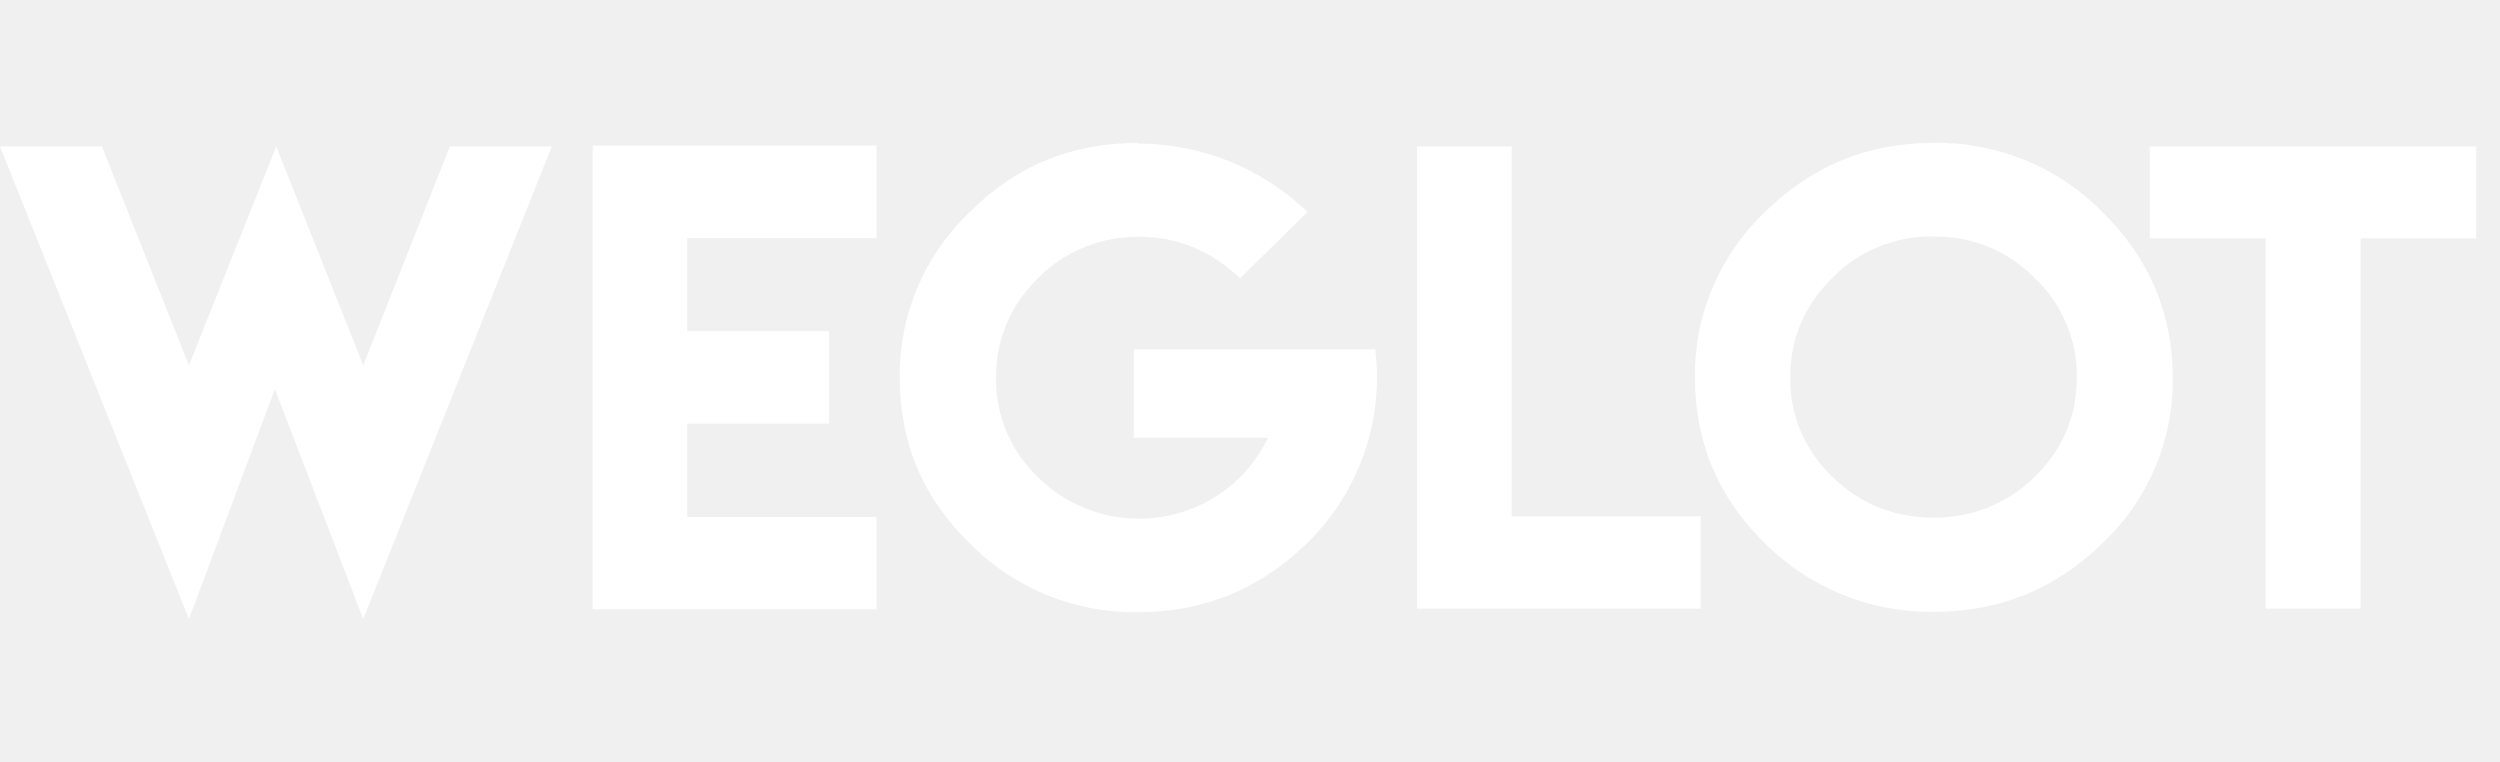
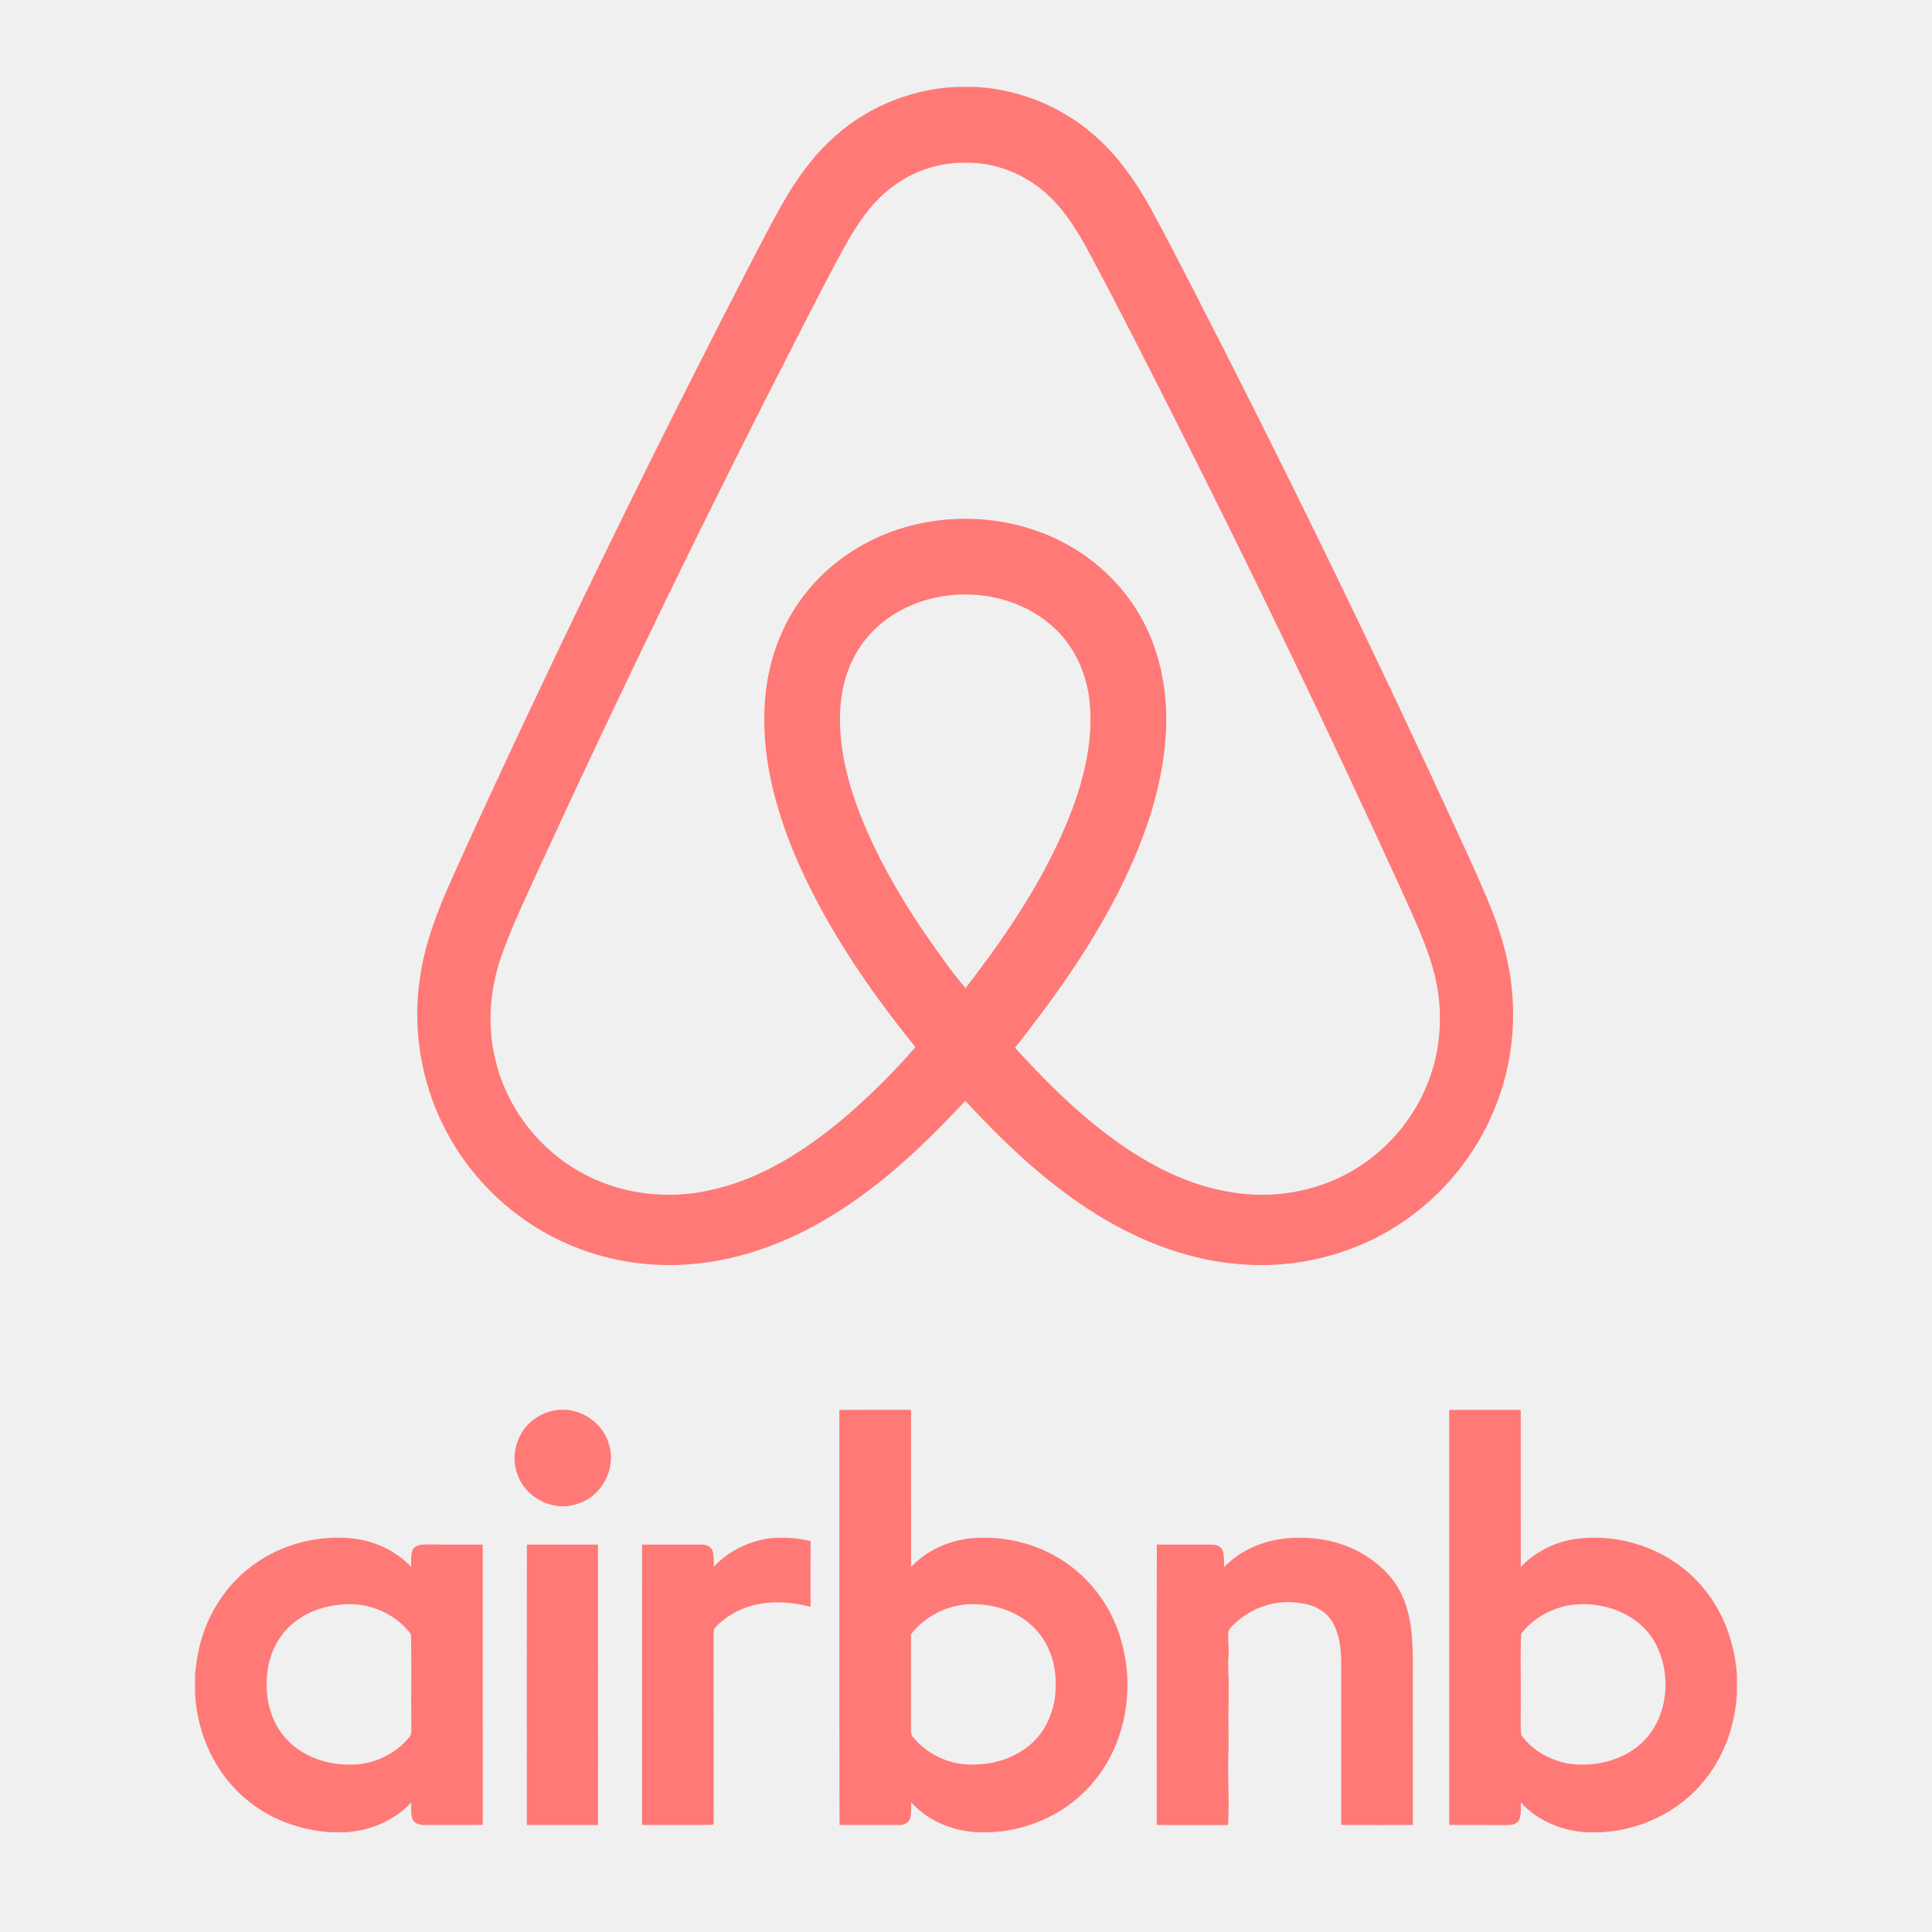
- <svg xmlns="http://www.w3.org/2000/svg" width="105" height="32" viewBox="0 0 105 32" fill="none">
-   <path d="M0 6.152H4.281L7.935 15.343L11.602 6.152L15.256 15.343L18.895 6.152H23.176L15.256 26L11.546 16.343L7.935 26L0 6.152ZM24.891 6.111H36.814V10.001H28.866V13.905H34.82V17.795H28.866V21.713H36.814V25.589H24.891V6.111ZM47.803 6.001L47.817 6.028C50.474 6.039 53.022 7.072 54.914 8.905L52.084 11.686C50.87 10.535 49.462 9.946 47.844 9.946C46.243 9.926 44.705 10.555 43.591 11.686C42.42 12.85 41.834 14.247 41.834 15.864C41.809 17.435 42.444 18.946 43.591 20.041C44.966 21.409 46.937 22.028 48.865 21.698C50.793 21.367 52.433 20.129 53.255 18.384H47.621V14.672H57.759C58.134 17.679 57.074 20.687 54.887 22.822C52.92 24.74 50.55 25.712 47.803 25.712C45.14 25.753 42.58 24.706 40.733 22.822C38.766 20.918 37.79 18.603 37.79 15.864C37.752 13.245 38.817 10.726 40.733 8.905C42.671 6.96 45.028 6.001 47.803 6.001ZM59.516 6.152H63.49V21.685H71.425V25.562H59.516V6.152ZM81.214 6.001C83.883 5.962 86.449 7.014 88.298 8.905C90.264 10.836 91.254 13.151 91.254 15.864C91.294 18.485 90.224 21.006 88.298 22.822C86.332 24.74 83.975 25.699 81.214 25.699C78.552 25.729 75.994 24.69 74.13 22.822C72.164 20.904 71.188 18.576 71.188 15.864C71.15 13.245 72.214 10.726 74.13 8.905C76.097 6.96 78.453 6.001 81.214 6.001ZM81.214 9.932C79.611 9.901 78.068 10.532 76.961 11.672C75.776 12.836 75.19 14.233 75.19 15.85C75.166 17.423 75.808 18.936 76.961 20.028C78.132 21.165 79.541 21.74 81.214 21.74C82.805 21.759 84.336 21.14 85.454 20.028C86.639 18.877 87.225 17.48 87.225 15.85C87.248 14.277 86.607 12.764 85.454 11.672C84.282 10.508 82.86 9.932 81.214 9.932ZM90.292 6.152H104V10.014H99.147V25.562H95.159V10.014H90.292V6.152Z" fill="white" />
+ <svg xmlns="http://www.w3.org/2000/svg" width="800px" height="800px" viewBox="0 0 200 200">
+   <g fill="#ff7977">
+     <path d="M156.633 104.602c-.039-3.504-.859-6.964-2.137-10.214-.986-2.516-2.131-4.966-3.249-7.425a1407.959 1407.959 0 0 0-28.003-57.54c-1.374-2.65-2.719-5.316-4.17-7.925-1.426-2.545-3.086-4.995-5.235-6.987-3.429-3.269-8.03-5.218-12.752-5.512h-2.174c-4.861.24-9.606 2.28-13.094 5.68-2.07 1.961-3.672 4.352-5.06 6.826-1.432 2.566-2.758 5.19-4.106 7.798a1418.216 1418.216 0 0 0-19.084 38.464c-3.676 7.73-7.321 15.473-10.827 23.279-1.454 3.252-2.769 6.615-3.264 10.165-.917 5.994.398 12.285 3.6 17.432 2.76 4.471 6.903 8.074 11.732 10.155a26.434 26.434 0 0 0 11.983 2.121c5.483-.291 10.77-2.261 15.409-5.136 5.175-3.176 9.601-7.4 13.722-11.822 3.832 4.13 7.933 8.071 12.667 11.16 4.572 3.008 9.785 5.186 15.268 5.704 5.955.622 12.125-.854 17.123-4.169a26.096 26.096 0 0 0 9.814-12.059 25.814 25.814 0 0 0 1.837-9.995zm-56.684-2.312c-1.495-1.76-2.812-3.664-4.135-5.554-2.226-3.265-4.25-6.678-5.878-10.284-1.334-2.992-2.405-6.133-2.823-9.395-.305-2.588-.232-5.288.718-7.745.85-2.304 2.484-4.3 4.554-5.619 4.932-3.183 11.962-2.839 16.431 1.022 2.262 1.927 3.613 4.776 3.953 7.704.445 3.892-.44 7.801-1.799 11.431-2.566 6.736-6.628 12.774-11.021 18.44zm48.393 8.255c-1.318 4.549-4.486 8.523-8.631 10.816-3.674 2.055-8.059 2.759-12.201 2.067-5.275-.821-10.008-3.62-14.109-6.924-3.014-2.422-5.728-5.19-8.328-8.043 4.105-5.192 7.972-10.624 10.926-16.562 2.578-5.2 4.537-10.834 4.723-16.681.105-3.71-.593-7.488-2.326-10.791-2.269-4.413-6.334-7.803-10.994-9.443-4.353-1.555-9.192-1.694-13.633-.428-4.188 1.185-8.013 3.702-10.634 7.191-2.307 3.042-3.622 6.782-3.927 10.575-.469 5.463.9 10.913 2.971 15.935 3.079 7.338 7.598 13.98 12.589 20.141a68.79 68.79 0 0 1-7.306 7.26c-4.052 3.429-8.688 6.414-13.94 7.55-4.246.953-8.827.479-12.721-1.491-4.561-2.273-8.063-6.554-9.384-11.475-1.01-3.615-.786-7.518.415-11.059.999-2.93 2.354-5.722 3.622-8.541a1408.352 1408.352 0 0 1 27.689-56.927c1.44-2.793 2.858-5.599 4.382-8.346 1.244-2.213 2.691-4.386 4.736-5.94a12.244 12.244 0 0 1 7.749-2.583c2.88-.034 5.743 1.027 7.946 2.878 2.176 1.807 3.646 4.279 4.966 6.743 2.984 5.605 5.85 11.275 8.717 16.939a1379.995 1379.995 0 0 1 23.582 49.054c1.139 2.564 2.358 5.108 3.125 7.814.937 3.337.968 6.941-.004 10.271zM57.249 146.038c2.464-.558 5.156 1.067 5.796 3.513.795 2.503-.785 5.413-3.301 6.137-2.458.864-5.377-.638-6.191-3.092-.772-2.068.054-4.564 1.888-5.787a5.09 5.09 0 0 1 1.808-.771zM73.891 162.195c1.484-1.613 3.575-2.624 5.729-2.946a13.452 13.452 0 0 1 4.295.272c-.018 2.271-.004 4.539-.008 6.811-2.209-.571-4.601-.689-6.769.109a8.062 8.062 0 0 0-3.1 2.037c-.186.159-.141.416-.158.637.013 6.345-.01 12.691.009 19.035-.022.244.037.519-.071.748-2.45.057-4.903.011-7.354.02.001-9.673-.008-19.348.006-29.021 2.064.009 4.129-.008 6.194.004.454-.026.938.207 1.104.65.163.53.111 1.095.123 1.644zM126.719 162.221c1.961-2.029 4.803-3.027 7.592-3.033 2.947-.074 5.967.797 8.244 2.709a8.97 8.97 0 0 1 3.115 4.687c.648 2.261.59 4.636.582 6.965.002 5.124 0 10.249.002 15.374-2.471-.004-4.941.016-7.412-.011.002-5.121 0-10.242.002-15.365 0-1.903.09-3.956-.922-5.651-.705-1.216-2.1-1.822-3.445-1.963-2.562-.41-5.238.609-7.004 2.477-.188.188-.349.426-.328.71-.024.792.096 1.587.028 2.38-.097 1.077.054 2.154.019 3.234a214.498 214.498 0 0 0-.008 6.109c-.14 2.693.104 5.395-.057 8.085-2.461-.008-4.92-.002-7.381-.003-.001-9.678-.018-19.354.009-29.031 1.903.015 3.81 0 5.712.006.492-.031 1.03.244 1.157.744.116.514.081 1.049.095 1.577zM54.539 188.924c-.001-9.677-.015-19.353.005-29.029 2.452.006 4.903.004 7.354.002.019 9.676.005 19.352.007 29.026-2.455 0-4.91-.002-7.366.001zM49.972 159.898c-1.943-.004-3.886.006-5.831-.011-.514-.003-1.17.022-1.421.562-.225.555-.139 1.171-.159 1.755-1.617-1.721-3.896-2.743-6.234-2.965-3.61-.324-7.351.677-10.25 2.869-2.388 1.764-4.153 4.315-5.077 7.125-.445 1.317-.668 2.699-.81 4.08v1.987c.207 4.159 2.057 8.273 5.284 10.954 2.434 2.062 5.562 3.214 8.731 3.415h1.652c2.512-.169 4.992-1.208 6.706-3.08.016.587-.067 1.209.153 1.771.229.455.769.58 1.238.562 2.005-.005 4.013.002 6.02-.009 0-9.669.006-19.342-.002-29.015zm-7.638 19.983c-1.5 1.796-3.843 2.858-6.183 2.784-2.508.019-5.111-.942-6.736-2.909-1.585-1.878-2.064-4.49-1.704-6.877.269-1.932 1.254-3.785 2.81-4.984 1.411-1.114 3.19-1.688 4.971-1.812 2.653-.232 5.45.938 7.046 3.08.09 3.154.002 6.316.042 9.475-.026.416.089.917-.246 1.243zM115.51 168.201c-1.142-2.793-3.168-5.221-5.736-6.805-2.645-1.646-5.817-2.39-8.918-2.179-2.449.161-4.842 1.206-6.542 2.992-.01-5.421 0-10.839-.005-16.26-2.472.001-4.946-.011-7.418.007.013 14.318-.021 28.643.018 42.96 2.047.005 4.096.01 6.144.005.509.04 1.058-.24 1.198-.755.101-.524.064-1.065.067-1.596 1.718 1.911 4.242 2.948 6.78 3.101h1.514c4.109-.206 8.138-2.132 10.717-5.361 3.612-4.429 4.317-10.867 2.181-16.109zm-8.645 12.214c-1.656 1.537-3.948 2.274-6.186 2.252-2.335.054-4.668-1.019-6.147-2.826-.183-.188-.243-.442-.228-.692.002-3.322.005-6.643 0-9.963 1.42-1.852 3.693-3.006 6.018-3.125 2.357-.069 4.83.623 6.56 2.285 1.648 1.529 2.452 3.822 2.4 6.043.048 2.218-.778 4.496-2.417 6.026zM176.503 164.609c-3.144-4.004-8.519-6.024-13.53-5.275-2.093.33-4.076 1.334-5.539 2.874-.016-5.418 0-10.836-.008-16.256-2.468-.003-4.934-.005-7.4.002-.002 14.319 0 28.642 0 42.963 1.945.015 3.895-.003 5.84.015.511.008 1.15-.033 1.412-.555.227-.564.142-1.193.158-1.786 1.705 1.868 4.174 2.9 6.672 3.082h1.666c4.064-.221 8.037-2.118 10.611-5.298 2.102-2.536 3.236-5.784 3.424-9.055v-1.941c-.233-3.158-1.299-6.294-3.306-8.77zm-5.776 14.972c-1.957 2.519-5.41 3.456-8.473 2.967-1.865-.372-3.674-1.379-4.777-2.951-.123-1.219-.012-2.452-.049-3.677.026-2.253-.056-4.513.037-6.762 1.122-1.547 2.918-2.539 4.766-2.949 3.42-.632 7.396.723 9.125 3.881 1.574 2.923 1.417 6.829-.629 9.491z" />
+   </g>
</svg>
